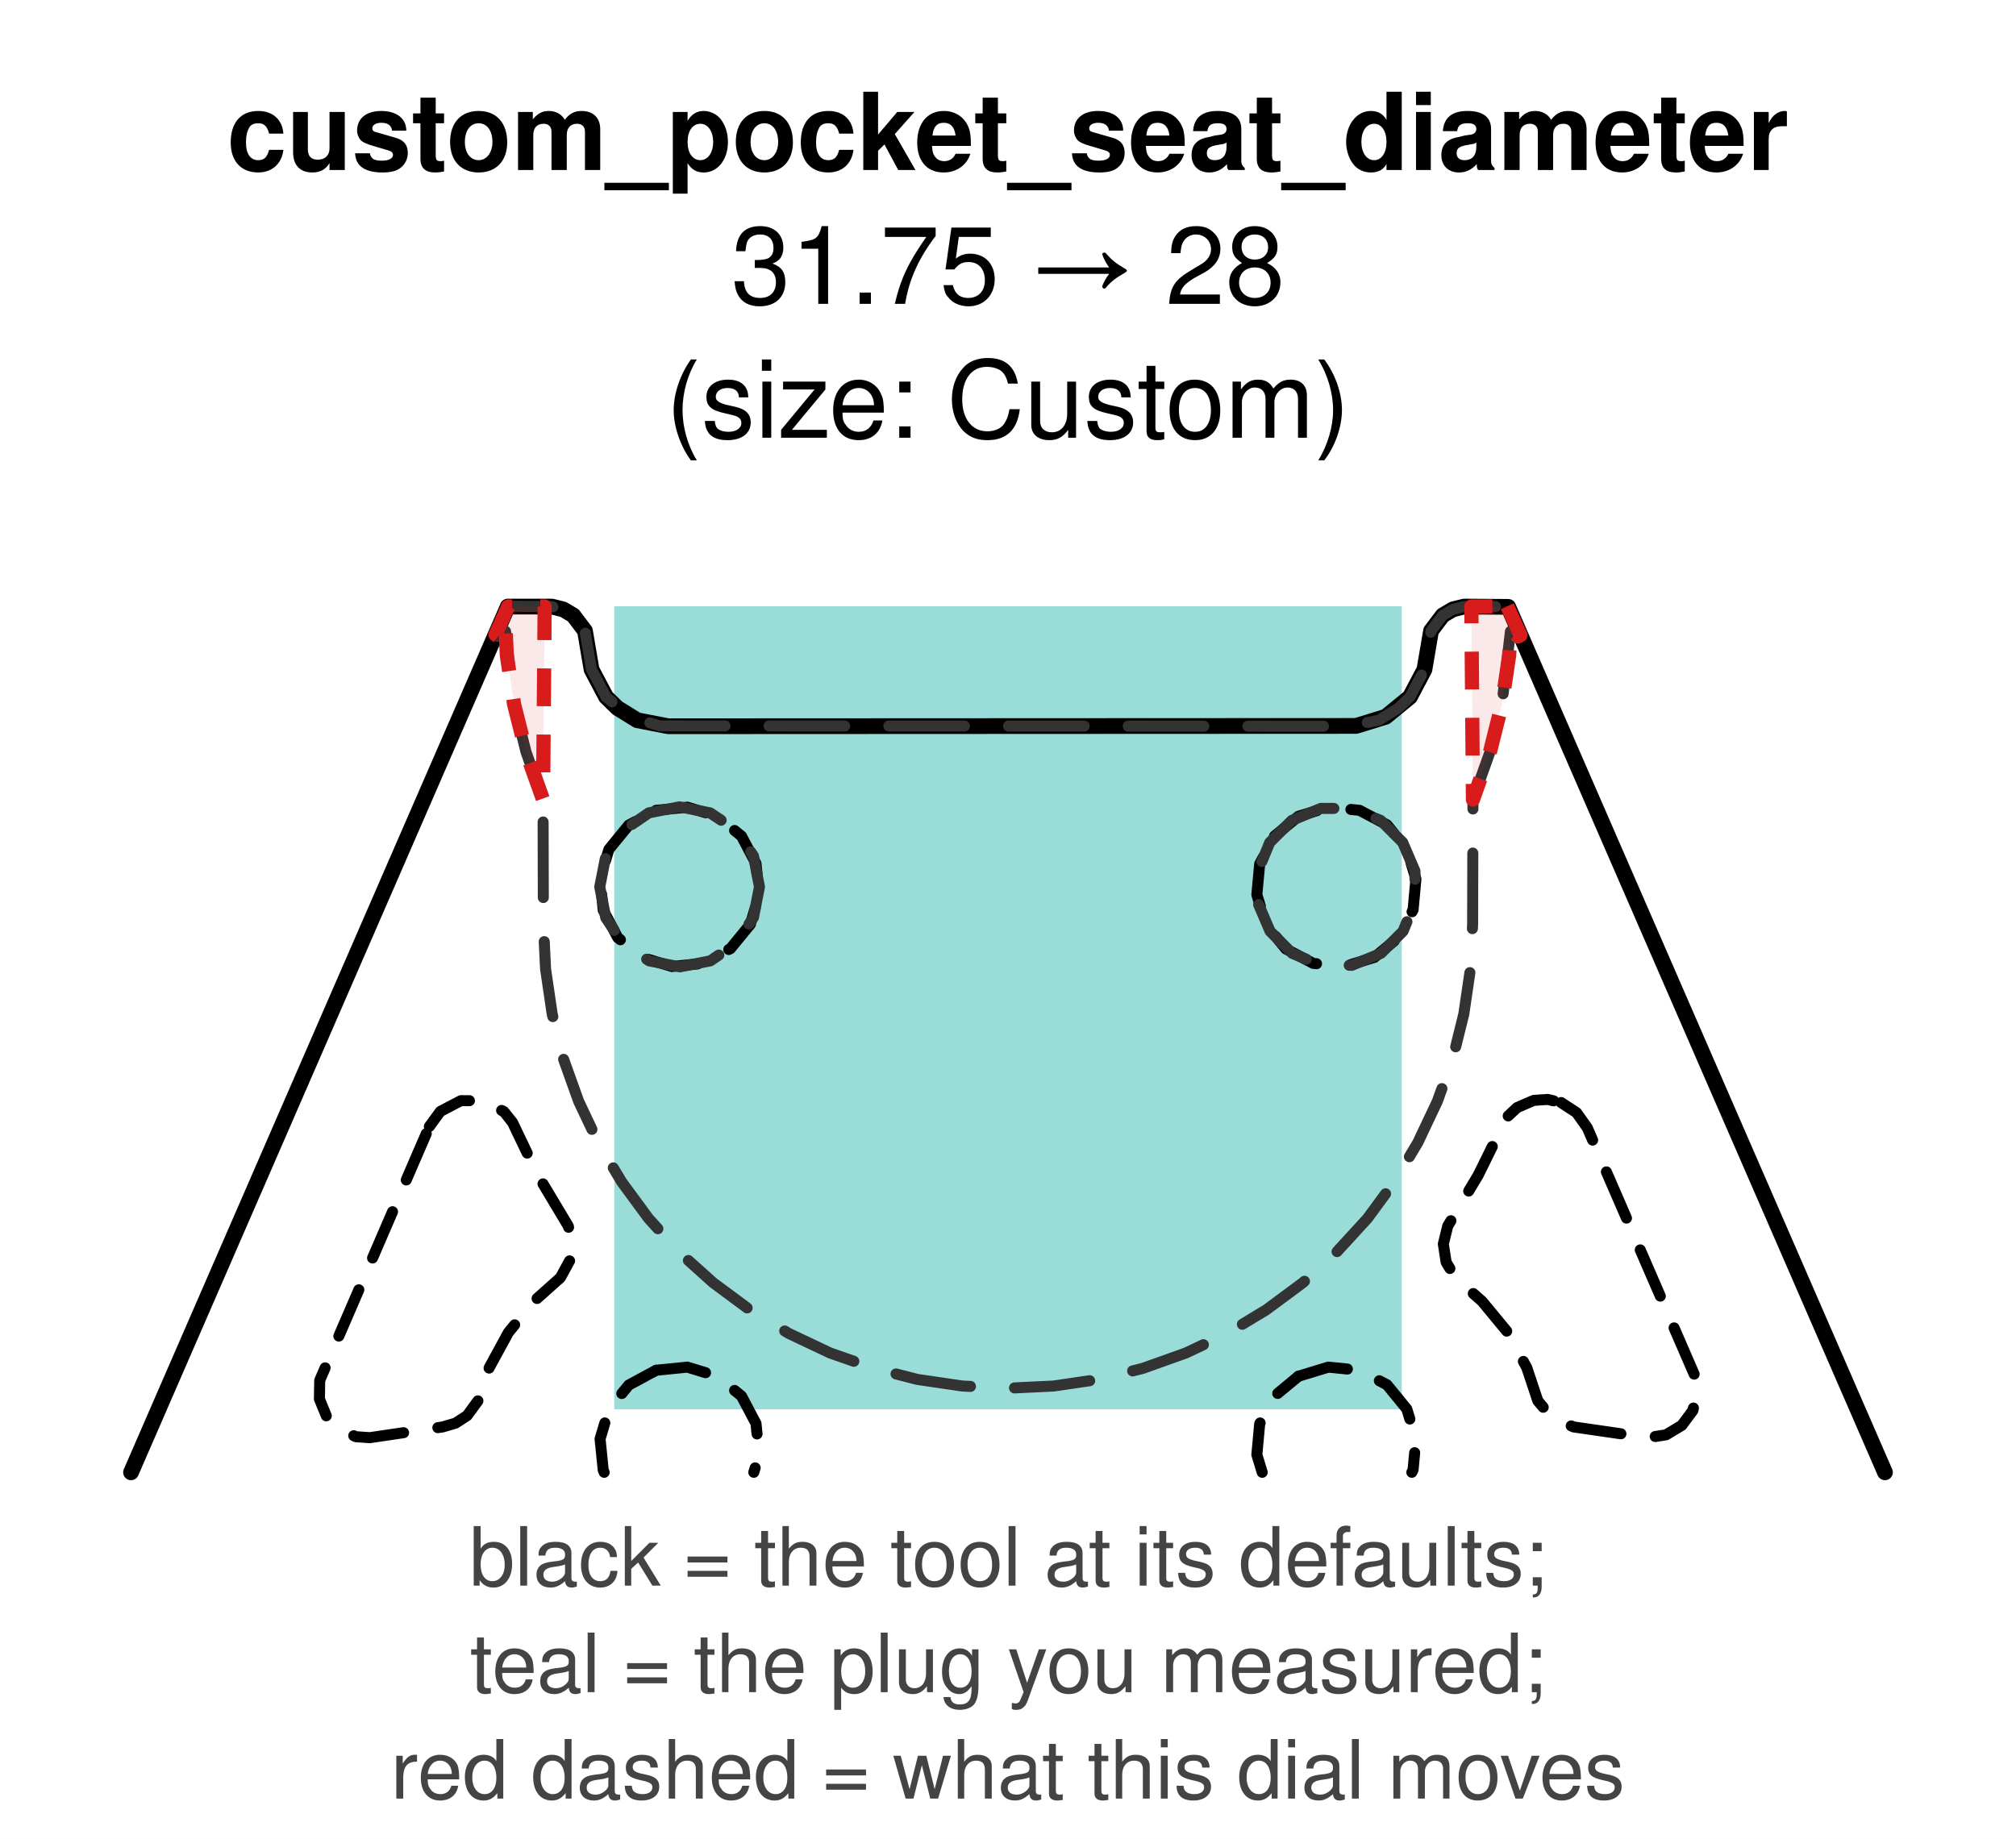
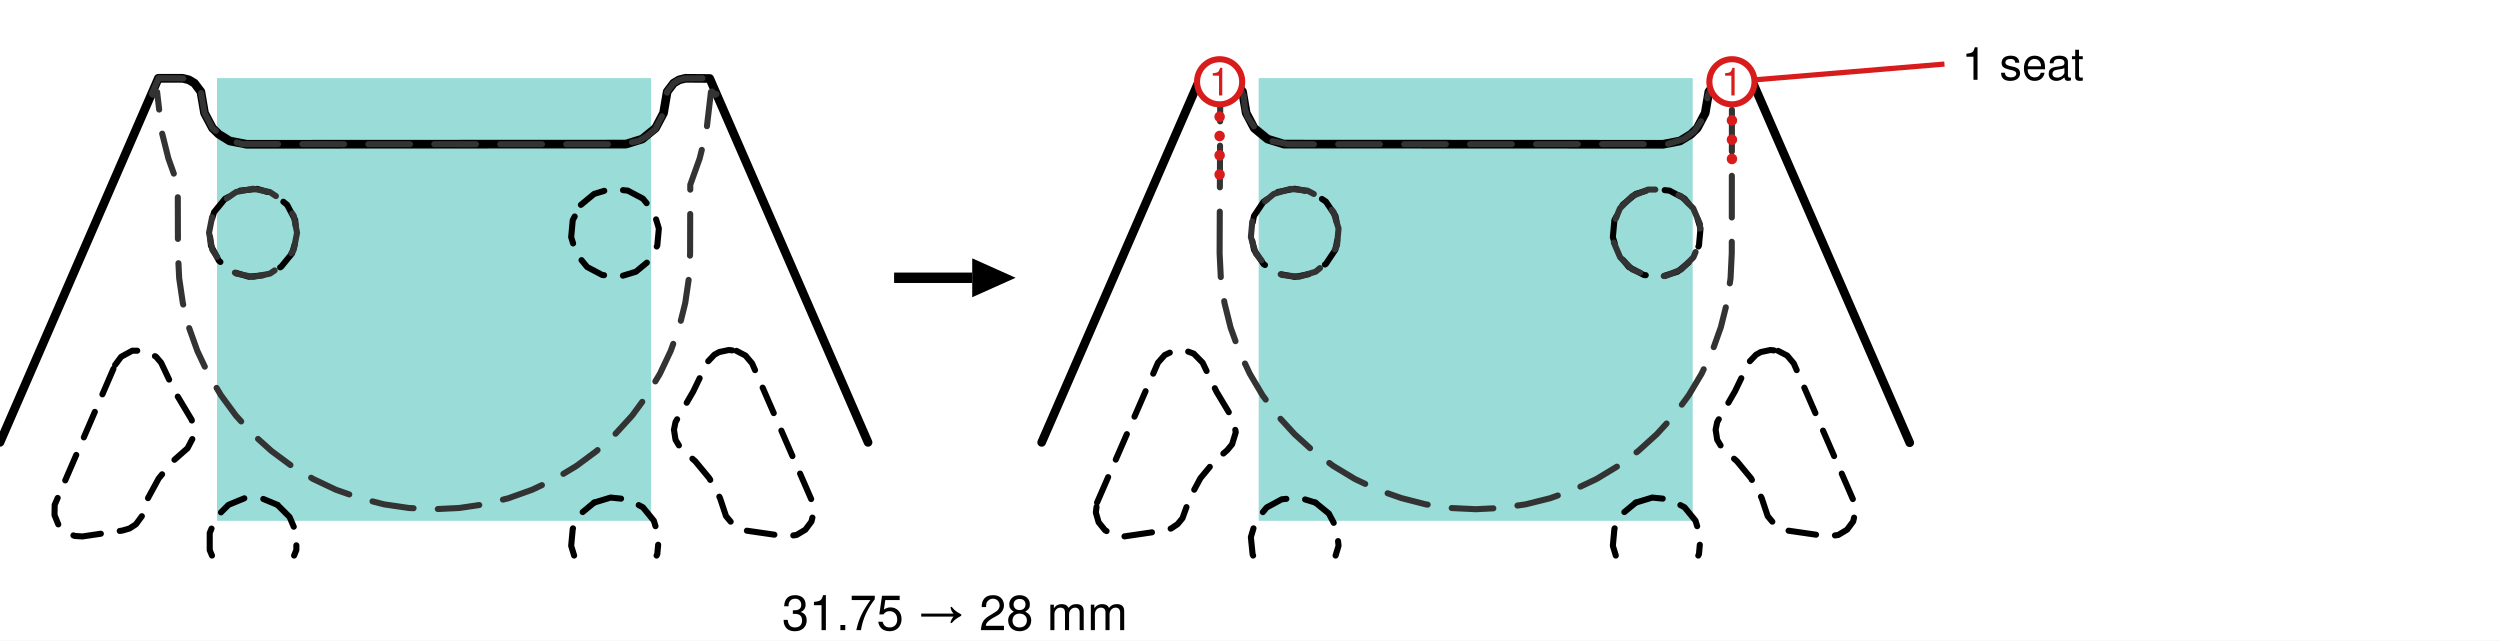
- <svg xmlns="http://www.w3.org/2000/svg" width="64.00mm" height="58.39mm" viewBox="0 0 64.00 58.39" role="img">
-   <rect width="64.00" height="58.39" fill="white" />
-   <text x="32.00" y="5.40" font-family="Helvetica, Arial, sans-serif" font-size="3.40" font-weight="bold" text-anchor="middle" fill="#000">custom_pocket_seat_diameter</text>
-   <text x="32.00" y="9.65" font-family="Helvetica, Arial, sans-serif" font-size="3.40" text-anchor="middle" fill="#000">31.75 → 28</text>
-   <text x="32.00" y="13.90" font-family="Helvetica, Arial, sans-serif" font-size="3.40" text-anchor="middle" fill="#000">(size: Custom)</text>
-   <path d="M 44.50 19.25 L 44.50 44.75 L 19.50 44.75 L 19.50 19.25 L 44.50 19.25 Z" fill="#20b2aa" fill-rule="evenodd" fill-opacity="0.45" stroke="none" />
-   <path d="M 4.16 46.75 L 16.12 19.26 L 17.52 19.26 L 17.88 19.35 L 18.20 19.54 L 18.57 20.03 L 18.78 21.26 L 19.24 22.13 L 19.60 22.48 L 20.23 22.87 L 21.21 23.06 L 43.05 23.05 L 43.99 22.76 L 44.76 22.13 L 45.22 21.26 L 45.43 20.03 L 45.80 19.54 L 46.12 19.35 L 46.48 19.26 L 47.88 19.27 L 59.84 46.75" fill="none" stroke="#000" stroke-width="0.5" stroke-linejoin="round" stroke-linecap="round" />
-   <path d="M 13.63 35.77 L 13.98 35.29 L 14.63 34.95 L 15.35 34.95 L 16.00 35.30 L 16.27 35.64 L 17.07 37.31 L 18.04 38.93 L 18.18 39.50 L 18.14 39.93 L 17.79 40.57 L 16.95 41.32 L 16.14 42.31 L 15.53 43.43 L 15.18 44.47 L 14.83 44.95 L 14.46 45.19 L 14.05 45.31 L 11.74 45.65 L 11.30 45.62 L 10.76 45.38 L 10.36 44.96 L 10.14 44.42 L 10.15 43.83 L 13.63 35.77 Z" fill="none" stroke="#000" stroke-width="0.35" stroke-linejoin="round" stroke-linecap="round" stroke-dasharray="1.6,1.1" />
-   <path d="M 20.83 25.73 L 21.82 25.63 L 22.77 25.92 L 23.54 26.55 L 24.00 27.42 L 24.10 28.41 L 23.82 29.35 L 23.19 30.12 L 22.32 30.59 L 21.33 30.69 L 20.38 30.40 L 19.61 29.77 L 19.15 28.90 L 19.05 27.91 L 19.33 26.97 L 19.96 26.20 L 20.83 25.73 Z" fill="none" stroke="#000" stroke-width="0.35" stroke-linejoin="round" stroke-linecap="round" stroke-dasharray="1.6,1.1" />
-   <path d="M 20.83 43.51 L 21.82 43.41 L 22.77 43.70 L 23.54 44.33 L 24.00 45.20 L 24.10 46.19 L 23.93 46.75" fill="none" stroke="#000" stroke-width="0.35" stroke-linejoin="round" stroke-linecap="round" stroke-dasharray="1.6,1.1" />
-   <path d="M 19.18 46.75 L 19.15 46.68 L 19.05 45.69 L 19.33 44.75 L 19.96 43.98 L 20.83 43.51" fill="none" stroke="#000" stroke-width="0.35" stroke-linejoin="round" stroke-linecap="round" stroke-dasharray="1.6,1.1" />
-   <path d="M 49.56 35.01 L 50.05 35.33 L 50.39 35.81 L 53.79 43.65 L 53.88 44.22 L 53.74 44.79 L 53.39 45.26 L 52.89 45.56 L 52.31 45.65 L 49.96 45.31 L 49.28 45.03 L 48.82 44.48 L 48.47 43.43 L 47.86 42.30 L 47.05 41.32 L 46.21 40.58 L 45.91 40.08 L 45.82 39.50 L 45.96 38.93 L 46.93 37.31 L 47.83 35.48 L 48.16 35.17 L 48.69 34.94 L 49.13 34.91 L 49.56 35.01 Z" fill="none" stroke="#000" stroke-width="0.35" stroke-linejoin="round" stroke-linecap="round" stroke-dasharray="1.6,1.1" />
-   <path d="M 40.46 26.55 L 41.22 25.92 L 42.17 25.63 L 43.16 25.73 L 44.03 26.19 L 44.66 26.96 L 44.95 27.91 L 44.86 28.89 L 44.39 29.77 L 43.63 30.40 L 42.68 30.69 L 41.69 30.59 L 40.82 30.13 L 40.19 29.36 L 39.90 28.41 L 39.99 27.43 L 40.46 26.55 Z" fill="none" stroke="#000" stroke-width="0.35" stroke-linejoin="round" stroke-linecap="round" stroke-dasharray="1.6,1.1" />
-   <path d="M 41.22 43.70 L 42.17 43.41 L 43.16 43.51 L 44.03 43.97 L 44.66 44.74 L 44.95 45.69 L 44.86 46.67 L 44.82 46.75" fill="none" stroke="#000" stroke-width="0.35" stroke-linejoin="round" stroke-linecap="round" stroke-dasharray="1.6,1.1" />
-   <path d="M 40.07 46.75 L 39.90 46.19 L 39.99 45.21 L 40.46 44.33 L 41.22 43.70" fill="none" stroke="#000" stroke-width="0.35" stroke-linejoin="round" stroke-linecap="round" stroke-dasharray="1.6,1.1" />
-   <path d="M 15.74 20.15 L 16.14 19.25 L 17.52 19.26 L 17.99 19.40 L 18.37 19.71 L 18.57 20.03 L 18.78 21.26 L 19.24 22.13 L 20.01 22.76 L 20.95 23.05 L 42.80 23.06 L 43.77 22.87 L 44.40 22.48 L 44.76 22.13 L 45.22 21.26 L 45.43 20.03 L 45.80 19.54 L 46.12 19.35 L 46.48 19.26 L 47.87 19.26 L 48.27 20.17 L 48.20 20.21 L 48.02 20.02 L 47.95 20.05 L 47.68 22.36 L 47.30 23.88 L 46.76 25.39 L 46.75 29.34 L 46.68 30.77 L 46.47 32.20 L 46.12 33.61 L 45.63 34.97 L 45.01 36.28 L 44.27 37.52 L 43.41 38.69 L 42.43 39.76 L 41.36 40.73 L 40.20 41.59 L 38.96 42.34 L 37.65 42.96 L 36.28 43.45 L 34.88 43.80 L 33.45 44.01 L 32.00 44.08 L 30.55 44.01 L 29.12 43.80 L 27.72 43.44 L 26.35 42.96 L 25.04 42.34 L 23.80 41.59 L 22.64 40.73 L 21.56 39.76 L 20.59 38.69 L 19.73 37.52 L 18.99 36.28 L 18.37 34.97 L 17.88 33.60 L 17.53 32.20 L 17.32 30.77 L 17.25 29.33 L 17.24 25.39 L 16.70 23.88 L 16.32 22.36 L 16.05 20.05 L 15.98 20.02 L 15.80 20.21 L 15.74 20.15 Z" fill="none" stroke="#333333" stroke-width="0.35" stroke-linejoin="round" stroke-linecap="round" stroke-dasharray="2.4,1.4" />
-   <path d="M 40.31 26.75 L 41.01 26.05 L 41.93 25.67 L 42.92 25.67 L 43.83 26.05 L 44.53 26.75 L 44.92 27.66 L 44.92 28.65 L 44.54 29.57 L 43.84 30.27 L 42.92 30.65 L 41.93 30.65 L 41.02 30.27 L 40.32 29.57 L 39.93 28.66 L 39.93 27.67 L 40.31 26.75 Z" fill="none" stroke="#333333" stroke-width="0.35" stroke-linejoin="round" stroke-linecap="round" stroke-dasharray="2.4,1.4" />
-   <path d="M 20.60 25.81 L 21.57 25.62 L 22.54 25.81 L 23.37 26.36 L 23.92 27.18 L 24.11 28.16 L 23.92 29.13 L 23.37 29.95 L 22.55 30.51 L 21.58 30.70 L 20.61 30.51 L 19.78 29.96 L 19.23 29.14 L 19.04 28.16 L 19.23 27.19 L 19.78 26.37 L 20.60 25.81 Z" fill="none" stroke="#333333" stroke-width="0.35" stroke-linejoin="round" stroke-linecap="round" stroke-dasharray="2.4,1.4" />
-   <path d="M 15.81 20.21 L 15.73 20.15 L 16.13 19.26 L 17.29 19.26 L 17.24 25.39 L 16.70 23.88 L 16.32 22.36 L 16.09 20.81 L 16.05 19.98 L 15.81 20.21 Z" fill="#d81b1b" fill-rule="evenodd" fill-opacity="0.1" stroke="#d81b1b" stroke-width="0.45" stroke-linejoin="round" stroke-dasharray="1.2,0.9" />
-   <path d="M 47.85 19.25 L 48.27 20.17 L 48.19 20.21 L 47.95 19.98 L 47.91 20.81 L 47.68 22.36 L 47.30 23.88 L 46.76 25.39 L 46.71 19.26 L 47.85 19.25 Z" fill="#d81b1b" fill-rule="evenodd" fill-opacity="0.1" stroke="#d81b1b" stroke-width="0.45" stroke-linejoin="round" stroke-dasharray="1.2,0.9" />
-   <text x="32.00" y="50.35" font-family="Helvetica, Arial, sans-serif" font-size="2.60" text-anchor="middle" fill="#444444">black = the tool at its defaults;</text>
-   <text x="32.00" y="53.73" font-family="Helvetica, Arial, sans-serif" font-size="2.60" text-anchor="middle" fill="#444444">teal = the plug you measured;</text>
-   <text x="32.00" y="57.11" font-family="Helvetica, Arial, sans-serif" font-size="2.60" text-anchor="middle" fill="#444444">red dashed = what this dial moves</text>
+ <svg xmlns="http://www.w3.org/2000/svg" width="144.00mm" height="36.90mm" viewBox="0 0 144.00 36.90" role="img">
+   <rect width="144.00" height="36.90" fill="white" />
+   <g class="panel" id="before">
+     <path d="M 37.50 4.50 L 37.50 30.00 L 12.50 30.00 L 12.50 4.50 L 37.50 4.50 Z" fill="#20b2aa" fill-rule="evenodd" fill-opacity="0.45" stroke="none" />
+     <path d="M 0.00 25.48 L 9.12 4.51 L 10.52 4.51 L 10.88 4.60 L 11.20 4.79 L 11.57 5.28 L 11.78 6.51 L 12.24 7.38 L 12.60 7.73 L 13.23 8.12 L 14.21 8.31 L 36.05 8.30 L 36.99 8.01 L 37.76 7.38 L 38.22 6.51 L 38.43 5.28 L 38.80 4.79 L 39.12 4.60 L 39.48 4.51 L 40.88 4.52 L 50.00 25.48" fill="none" stroke="#000" stroke-width="0.5" stroke-linejoin="round" stroke-linecap="round" />
+     <path d="M 6.63 21.02 L 6.98 20.55 L 7.62 20.20 L 8.35 20.20 L 8.99 20.55 L 9.28 20.89 L 10.07 22.56 L 11.04 24.18 L 11.18 24.75 L 11.13 25.19 L 10.80 25.82 L 9.95 26.57 L 9.14 27.56 L 8.53 28.68 L 8.18 29.72 L 7.83 30.20 L 7.46 30.44 L 7.05 30.56 L 4.74 30.90 L 4.30 30.87 L 3.76 30.63 L 3.36 30.21 L 3.14 29.67 L 3.15 29.08 L 6.63 21.02 Z" fill="none" stroke="#000" stroke-width="0.35" stroke-linejoin="round" stroke-linecap="round" stroke-dasharray="1.6,1.1" />
+     <path d="M 13.83 10.98 L 14.82 10.88 L 15.77 11.17 L 16.54 11.80 L 17.00 12.67 L 17.10 13.66 L 16.82 14.60 L 16.19 15.37 L 15.32 15.84 L 14.33 15.94 L 13.38 15.65 L 12.61 15.02 L 12.15 14.15 L 12.05 13.16 L 12.33 12.22 L 12.96 11.45 L 13.83 10.98 Z" fill="none" stroke="#000" stroke-width="0.35" stroke-linejoin="round" stroke-linecap="round" stroke-dasharray="1.6,1.1" />
+     <path d="M 15.98 29.08 L 16.68 29.78 L 17.07 30.69 L 17.07 31.68 L 16.94 32.00" fill="none" stroke="#000" stroke-width="0.35" stroke-linejoin="round" stroke-linecap="round" stroke-dasharray="1.6,1.1" />
+     <path d="M 12.21 32.00 L 12.08 31.69 L 12.08 30.70 L 12.46 29.78 L 13.16 29.08 L 14.08 28.70 L 15.07 28.70 L 15.98 29.08" fill="none" stroke="#000" stroke-width="0.35" stroke-linejoin="round" stroke-linecap="round" stroke-dasharray="1.6,1.1" />
+     <path d="M 42.42 20.21 L 42.94 20.48 L 43.32 20.93 L 46.79 28.90 L 46.88 29.47 L 46.74 30.04 L 46.39 30.51 L 45.89 30.81 L 45.31 30.90 L 42.96 30.56 L 42.28 30.28 L 41.82 29.73 L 41.47 28.68 L 40.86 27.55 L 40.05 26.57 L 39.21 25.83 L 38.91 25.33 L 38.82 24.75 L 38.91 24.31 L 39.93 22.55 L 40.75 20.85 L 41.15 20.43 L 41.42 20.28 L 41.98 20.16 L 42.42 20.21 Z" fill="none" stroke="#000" stroke-width="0.35" stroke-linejoin="round" stroke-linecap="round" stroke-dasharray="1.6,1.1" />
+     <path d="M 33.46 11.80 L 34.22 11.17 L 35.17 10.88 L 36.16 10.98 L 37.03 11.44 L 37.66 12.21 L 37.95 13.16 L 37.86 14.14 L 37.39 15.02 L 36.63 15.65 L 35.68 15.94 L 34.69 15.84 L 33.82 15.38 L 33.19 14.61 L 32.90 13.66 L 32.99 12.68 L 33.46 11.80 Z" fill="none" stroke="#000" stroke-width="0.35" stroke-linejoin="round" stroke-linecap="round" stroke-dasharray="1.6,1.1" />
+     <path d="M 34.22 28.95 L 35.17 28.66 L 36.16 28.76 L 37.03 29.22 L 37.66 29.99 L 37.95 30.94 L 37.86 31.92 L 37.82 32.00" fill="none" stroke="#000" stroke-width="0.35" stroke-linejoin="round" stroke-linecap="round" stroke-dasharray="1.6,1.1" />
+     <path d="M 33.07 32.00 L 32.90 31.44 L 32.99 30.46 L 33.46 29.58 L 34.22 28.95" fill="none" stroke="#000" stroke-width="0.35" stroke-linejoin="round" stroke-linecap="round" stroke-dasharray="1.6,1.1" />
+     <path d="M 8.74 5.40 L 9.14 4.50 L 10.52 4.51 L 10.99 4.65 L 11.37 4.96 L 11.57 5.28 L 11.78 6.51 L 12.24 7.38 L 13.01 8.01 L 13.95 8.30 L 35.80 8.31 L 36.77 8.12 L 37.21 7.88 L 37.74 7.45 L 38.22 6.51 L 38.43 5.28 L 38.80 4.79 L 39.12 4.60 L 39.48 4.51 L 40.87 4.51 L 41.27 5.42 L 41.20 5.46 L 41.02 5.27 L 40.95 5.30 L 40.68 7.61 L 40.30 9.13 L 39.76 10.64 L 39.75 14.59 L 39.68 16.02 L 39.47 17.45 L 39.12 18.86 L 38.63 20.22 L 38.01 21.53 L 37.27 22.77 L 36.41 23.94 L 35.43 25.01 L 34.36 25.98 L 33.20 26.84 L 31.96 27.59 L 30.65 28.21 L 29.28 28.70 L 27.88 29.05 L 26.45 29.26 L 25.00 29.33 L 23.55 29.26 L 22.12 29.05 L 20.72 28.69 L 19.35 28.21 L 18.04 27.59 L 16.80 26.84 L 15.64 25.98 L 14.56 25.01 L 13.59 23.94 L 12.73 22.77 L 11.99 21.53 L 11.37 20.22 L 10.88 18.85 L 10.53 17.45 L 10.32 16.02 L 10.25 14.58 L 10.24 10.64 L 9.70 9.13 L 9.32 7.61 L 9.05 5.30 L 8.98 5.27 L 8.80 5.46 L 8.74 5.40 Z" fill="none" stroke="#333333" stroke-width="0.35" stroke-linejoin="round" stroke-linecap="round" stroke-dasharray="2.4,1.4" />
+     <path d="M 13.60 11.06 L 14.57 10.87 L 15.54 11.06 L 16.37 11.61 L 16.92 12.43 L 17.11 13.41 L 16.92 14.38 L 16.37 15.20 L 15.55 15.76 L 14.58 15.95 L 13.61 15.76 L 12.78 15.21 L 12.23 14.39 L 12.04 13.41 L 12.23 12.44 L 12.78 11.62 L 13.60 11.06 Z" fill="none" stroke="#333333" stroke-width="0.35" stroke-linejoin="round" stroke-linecap="round" stroke-dasharray="2.4,1.4" />
+   </g>
+   <g class="arrow">
+     <line x1="51.50" y1="16.00" x2="56.00" y2="16.00" stroke="#000" stroke-width="0.6" />
+     <polygon points="58.50,16.00 56.00,14.88 56.00,17.12" fill="#000" />
+     <text x="55.00" y="36.30" font-family="Helvetica, Arial, sans-serif" font-size="2.80" text-anchor="middle" fill="#000">31.75 → 28 mm</text>
+   </g>
+   <g class="panel" id="after" transform="translate(60.00 0)">
+     <path d="M 37.50 4.50 L 37.50 30.00 L 12.50 30.00 L 12.50 4.50 L 37.50 4.50 Z" fill="#20b2aa" fill-rule="evenodd" fill-opacity="0.45" stroke="none" />
+     <path d="M 0.00 25.48 L 9.13 4.51 L 10.52 4.51 L 10.88 4.60 L 11.20 4.79 L 11.57 5.28 L 11.78 6.51 L 12.24 7.38 L 13.01 8.01 L 13.95 8.30 L 35.79 8.31 L 36.77 8.12 L 37.40 7.73 L 37.76 7.38 L 38.22 6.51 L 38.43 5.28 L 38.80 4.79 L 39.12 4.59 L 39.48 4.51 L 40.85 4.50 L 50.00 25.50" fill="none" stroke="#000" stroke-width="0.5" stroke-linejoin="round" stroke-linecap="round" />
+     <path d="M 3.19 28.95 L 6.70 20.89 L 7.09 20.45 L 7.62 20.20 L 8.21 20.17 L 8.76 20.37 L 9.27 20.89 L 10.07 22.56 L 11.04 24.18 L 11.18 24.90 L 10.97 25.59 L 10.69 25.93 L 9.95 26.57 L 9.14 27.55 L 8.53 28.69 L 8.11 29.85 L 7.83 30.19 L 7.46 30.44 L 7.05 30.56 L 4.74 30.90 L 4.16 30.83 L 3.65 30.54 L 3.28 30.08 L 3.12 29.52 L 3.19 28.95 Z" fill="none" stroke="#000" stroke-width="0.35" stroke-linejoin="round" stroke-linecap="round" stroke-dasharray="1.6,1.1" />
+     <path d="M 13.60 11.06 L 14.57 10.87 L 15.54 11.06 L 16.37 11.61 L 16.92 12.43 L 17.11 13.41 L 16.92 14.38 L 16.37 15.20 L 15.55 15.76 L 14.58 15.95 L 13.61 15.76 L 12.78 15.21 L 12.23 14.39 L 12.04 13.41 L 12.23 12.44 L 12.78 11.62 L 13.60 11.06 Z" fill="none" stroke="#000" stroke-width="0.35" stroke-linejoin="round" stroke-linecap="round" stroke-dasharray="1.6,1.1" />
+     <path d="M 15.77 28.95 L 16.54 29.58 L 17.00 30.45 L 17.10 31.44 L 16.93 32.00" fill="none" stroke="#000" stroke-width="0.35" stroke-linejoin="round" stroke-linecap="round" stroke-dasharray="1.6,1.1" />
+     <path d="M 12.18 32.00 L 12.15 31.93 L 12.05 30.94 L 12.33 30.00 L 12.96 29.23 L 13.83 28.76 L 14.82 28.66 L 15.77 28.95" fill="none" stroke="#000" stroke-width="0.35" stroke-linejoin="round" stroke-linecap="round" stroke-dasharray="1.6,1.1" />
+     <path d="M 42.42 20.21 L 42.94 20.48 L 43.32 20.93 L 46.79 28.90 L 46.88 29.47 L 46.74 30.04 L 46.39 30.51 L 45.89 30.81 L 45.31 30.90 L 42.96 30.56 L 42.28 30.28 L 41.82 29.73 L 41.47 28.68 L 40.86 27.55 L 40.05 26.57 L 39.21 25.83 L 38.91 25.33 L 38.82 24.75 L 38.91 24.31 L 39.93 22.55 L 40.75 20.85 L 41.15 20.43 L 41.42 20.28 L 41.98 20.16 L 42.42 20.21 Z" fill="none" stroke="#000" stroke-width="0.35" stroke-linejoin="round" stroke-linecap="round" stroke-dasharray="1.6,1.1" />
+     <path d="M 33.46 11.80 L 34.22 11.17 L 35.17 10.88 L 36.16 10.98 L 37.03 11.44 L 37.66 12.21 L 37.95 13.16 L 37.86 14.14 L 37.39 15.02 L 36.63 15.65 L 35.68 15.94 L 34.69 15.84 L 33.82 15.38 L 33.19 14.61 L 32.90 13.66 L 32.99 12.68 L 33.46 11.80 Z" fill="none" stroke="#000" stroke-width="0.35" stroke-linejoin="round" stroke-linecap="round" stroke-dasharray="1.6,1.1" />
+     <path d="M 34.22 28.95 L 35.17 28.66 L 36.16 28.76 L 37.03 29.22 L 37.66 29.99 L 37.95 30.94 L 37.86 31.92 L 37.82 32.00" fill="none" stroke="#000" stroke-width="0.35" stroke-linejoin="round" stroke-linecap="round" stroke-dasharray="1.6,1.1" />
+     <path d="M 33.07 32.00 L 32.90 31.44 L 32.99 30.46 L 33.46 29.58 L 34.22 28.95" fill="none" stroke="#000" stroke-width="0.35" stroke-linejoin="round" stroke-linecap="round" stroke-dasharray="1.6,1.1" />
+     <path d="M 10.25 14.59 L 10.29 4.51 L 10.99 4.65 L 11.38 4.97 L 11.64 5.52 L 11.71 6.26 L 11.86 6.74 L 12.41 7.56 L 13.24 8.12 L 14.21 8.31 L 36.04 8.30 L 36.99 8.01 L 37.59 7.57 L 38.14 6.74 L 38.29 6.26 L 38.36 5.52 L 38.58 5.02 L 39.12 4.60 L 39.48 4.51 L 39.76 4.55 L 39.75 14.58 L 39.68 16.03 L 39.47 17.45 L 39.12 18.85 L 38.63 20.22 L 38.01 21.53 L 37.27 22.77 L 36.41 23.94 L 35.43 25.01 L 34.36 25.98 L 33.20 26.84 L 31.96 27.59 L 30.65 28.21 L 29.28 28.70 L 27.88 29.05 L 26.45 29.26 L 25.00 29.33 L 23.55 29.26 L 22.12 29.05 L 20.72 28.69 L 19.35 28.21 L 18.04 27.59 L 16.80 26.84 L 15.64 25.98 L 14.57 25.01 L 13.59 23.94 L 12.73 22.78 L 11.99 21.53 L 11.37 20.22 L 10.88 18.86 L 10.53 17.45 L 10.32 16.02 L 10.25 14.59 Z" fill="none" stroke="#333333" stroke-width="0.35" stroke-linejoin="round" stroke-linecap="round" stroke-dasharray="2.4,1.4" />
+     <path d="M 33.31 12.00 L 34.01 11.30 L 34.93 10.92 L 35.92 10.92 L 36.83 11.30 L 37.53 12.00 L 37.92 12.91 L 37.92 13.90 L 37.54 14.82 L 36.84 15.52 L 35.92 15.90 L 34.93 15.90 L 34.02 15.52 L 33.32 14.82 L 32.93 13.91 L 32.93 12.92 L 33.31 12.00 Z" fill="none" stroke="#333333" stroke-width="0.35" stroke-linejoin="round" stroke-linecap="round" stroke-dasharray="2.4,1.4" />
+     <path d="M 13.37 11.17 L 14.32 10.88 L 15.31 10.98 L 16.18 11.44 L 16.81 12.21 L 17.10 13.16 L 17.01 14.14 L 16.54 15.02 L 15.78 15.65 L 14.83 15.94 L 13.84 15.84 L 12.97 15.38 L 12.34 14.61 L 12.05 13.66 L 12.14 12.68 L 12.61 11.80 L 13.37 11.17 Z" fill="none" stroke="#333333" stroke-width="0.35" stroke-linejoin="round" stroke-linecap="round" stroke-dasharray="2.4,1.4" />
+     <path d="M 10.25 10.06 L 10.25 4.71" fill="none" stroke="#d81b1b" stroke-width="0.6" stroke-linecap="round" stroke-linejoin="round" stroke-dasharray="0.01,1.1" />
+     <path d="M 39.76 4.71 L 39.76 10.05" fill="none" stroke="#d81b1b" stroke-width="0.6" stroke-linecap="round" stroke-linejoin="round" stroke-dasharray="0.01,1.1" />
+     <circle cx="10.25" cy="4.71" r="1.3" fill="white" stroke="#d81b1b" stroke-width="0.35" />
+     <text x="10.25" y="5.50" font-family="Helvetica, Arial, sans-serif" font-size="2.20" text-anchor="middle" fill="#d81b1b">1</text>
+     <circle cx="39.76" cy="4.71" r="1.3" fill="white" stroke="#d81b1b" stroke-width="0.35" />
+     <text x="39.76" y="5.50" font-family="Helvetica, Arial, sans-serif" font-size="2.20" text-anchor="middle" fill="#d81b1b">1</text>
+   </g>
+   <g class="key">
+     <text x="113.00" y="4.60" font-family="Helvetica, Arial, sans-serif" font-size="2.60" text-anchor="start" fill="#000">1 seat</text>
+   </g>
+   <g class="leaders">
+     <line x1="101.05" y1="4.60" x2="112.00" y2="3.69" stroke="#d81b1b" stroke-width="0.3" />
+   </g>
</svg>
